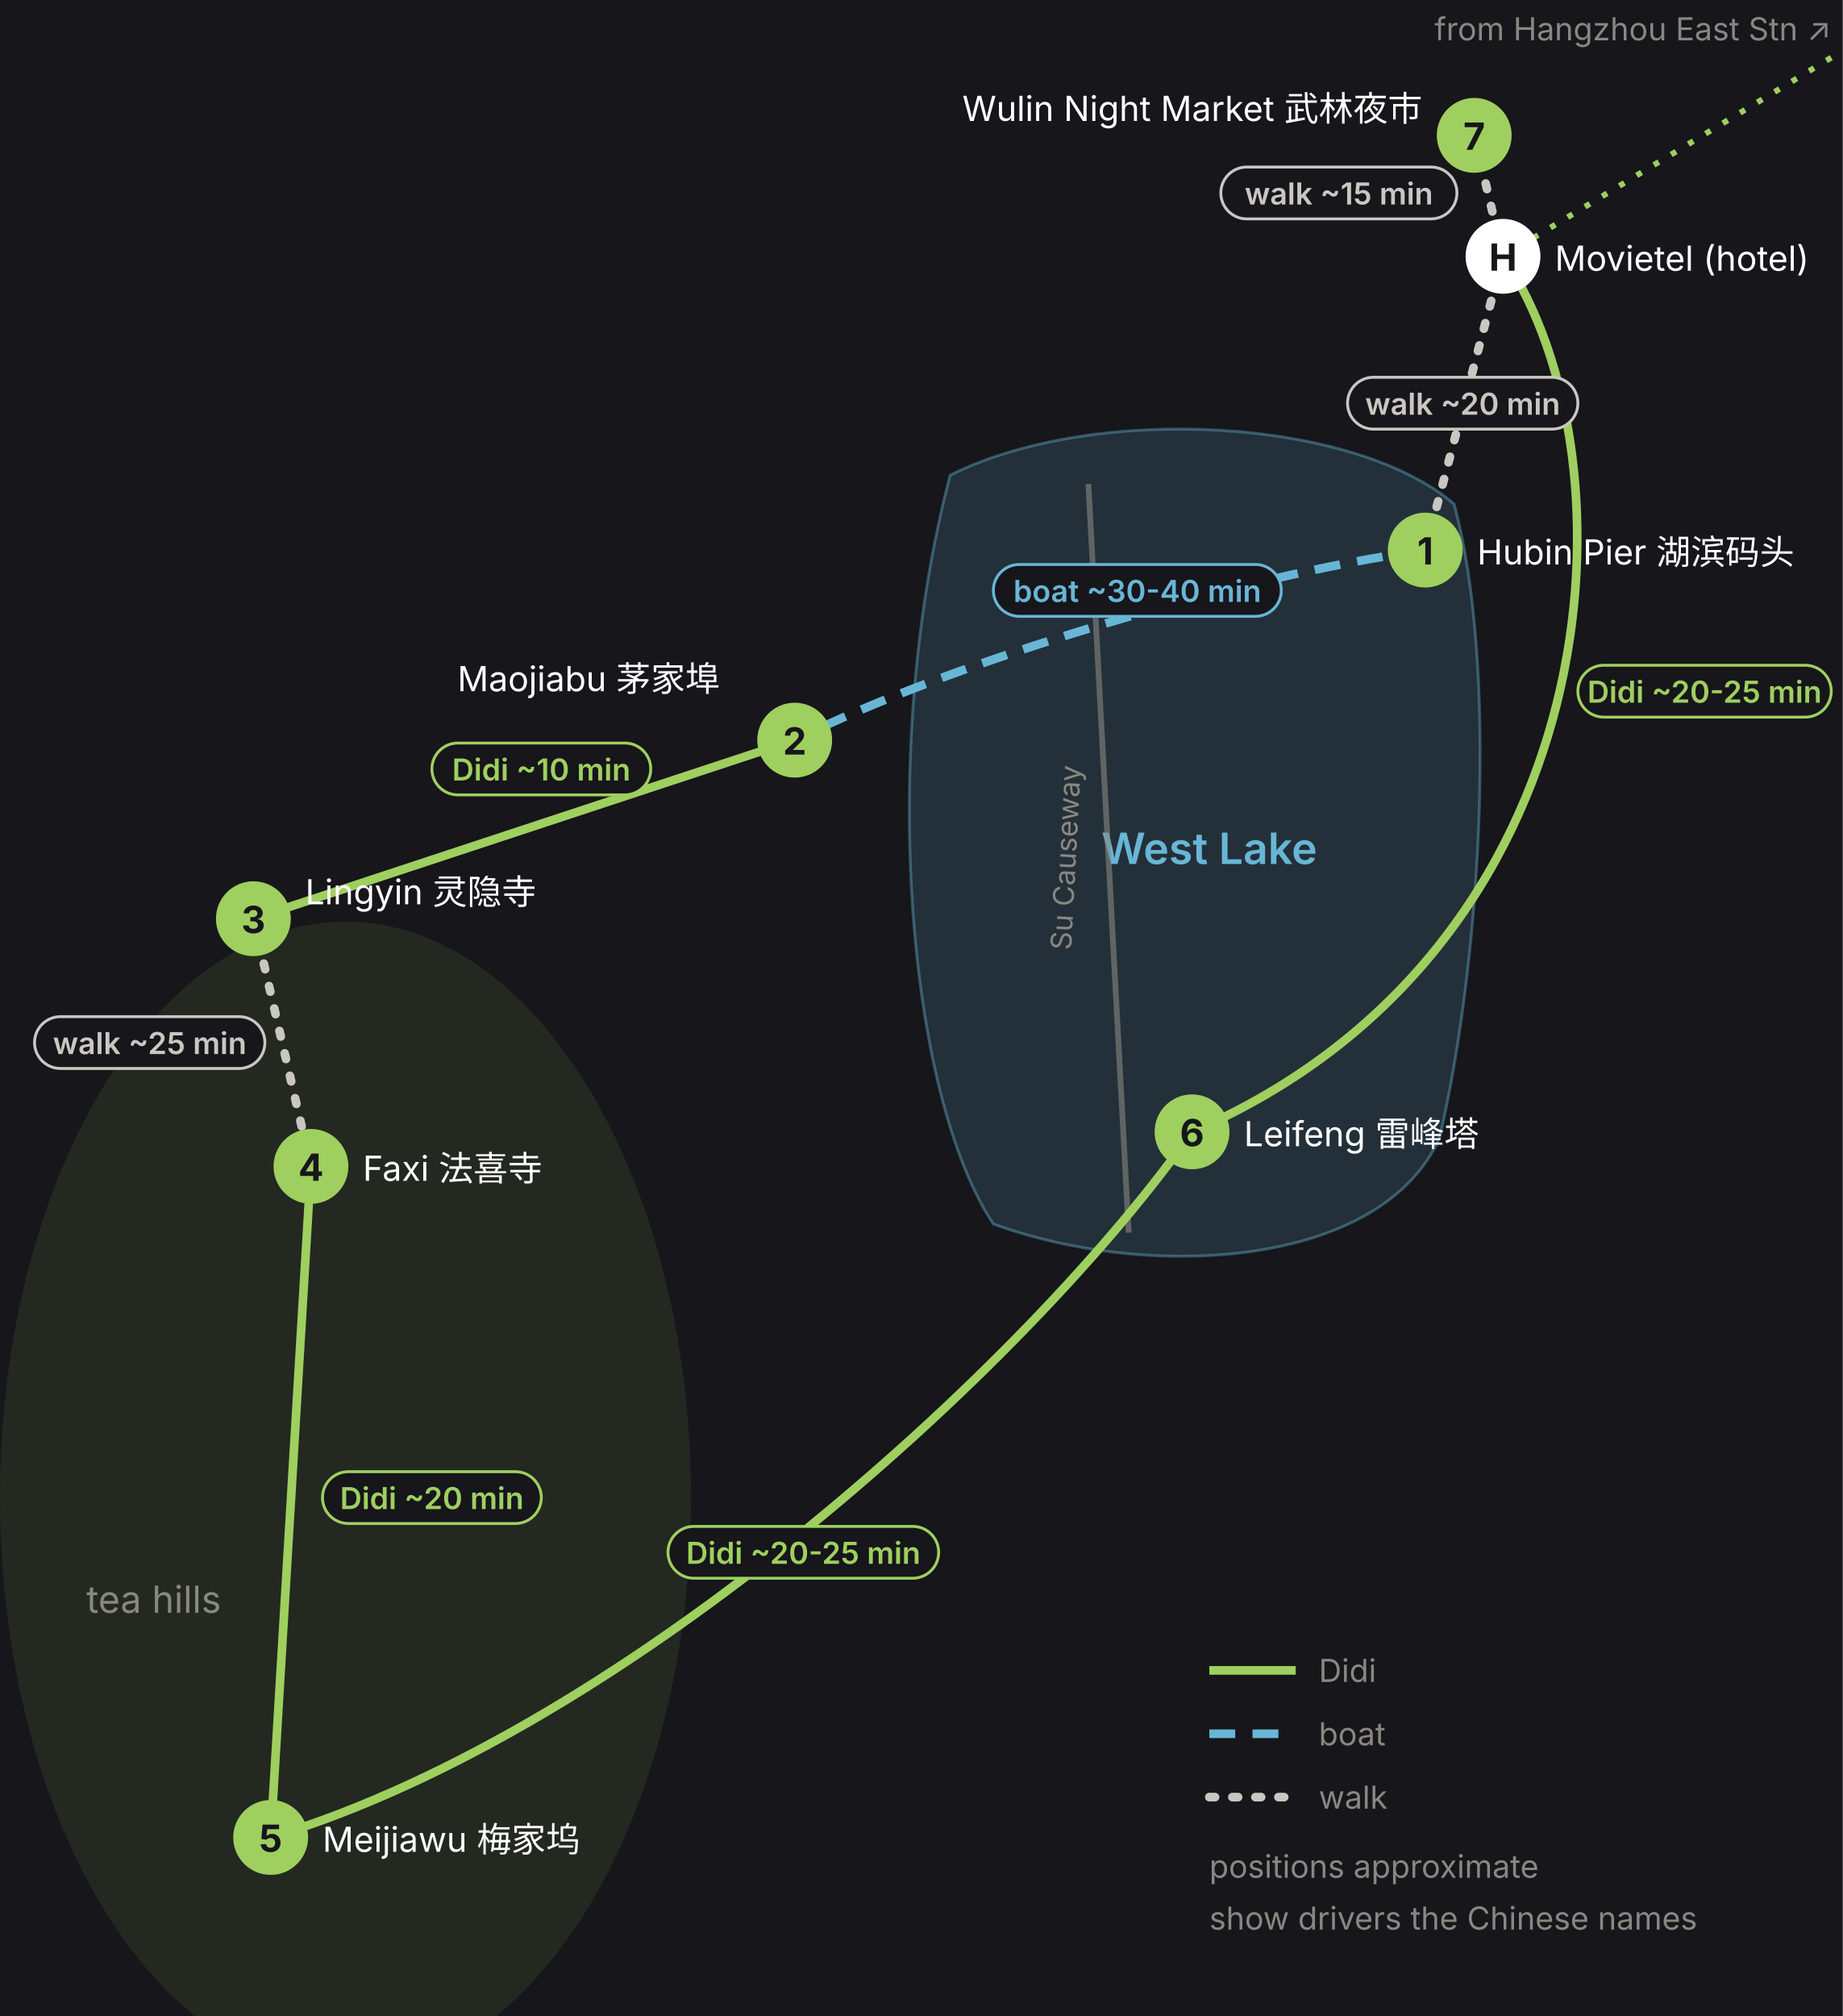
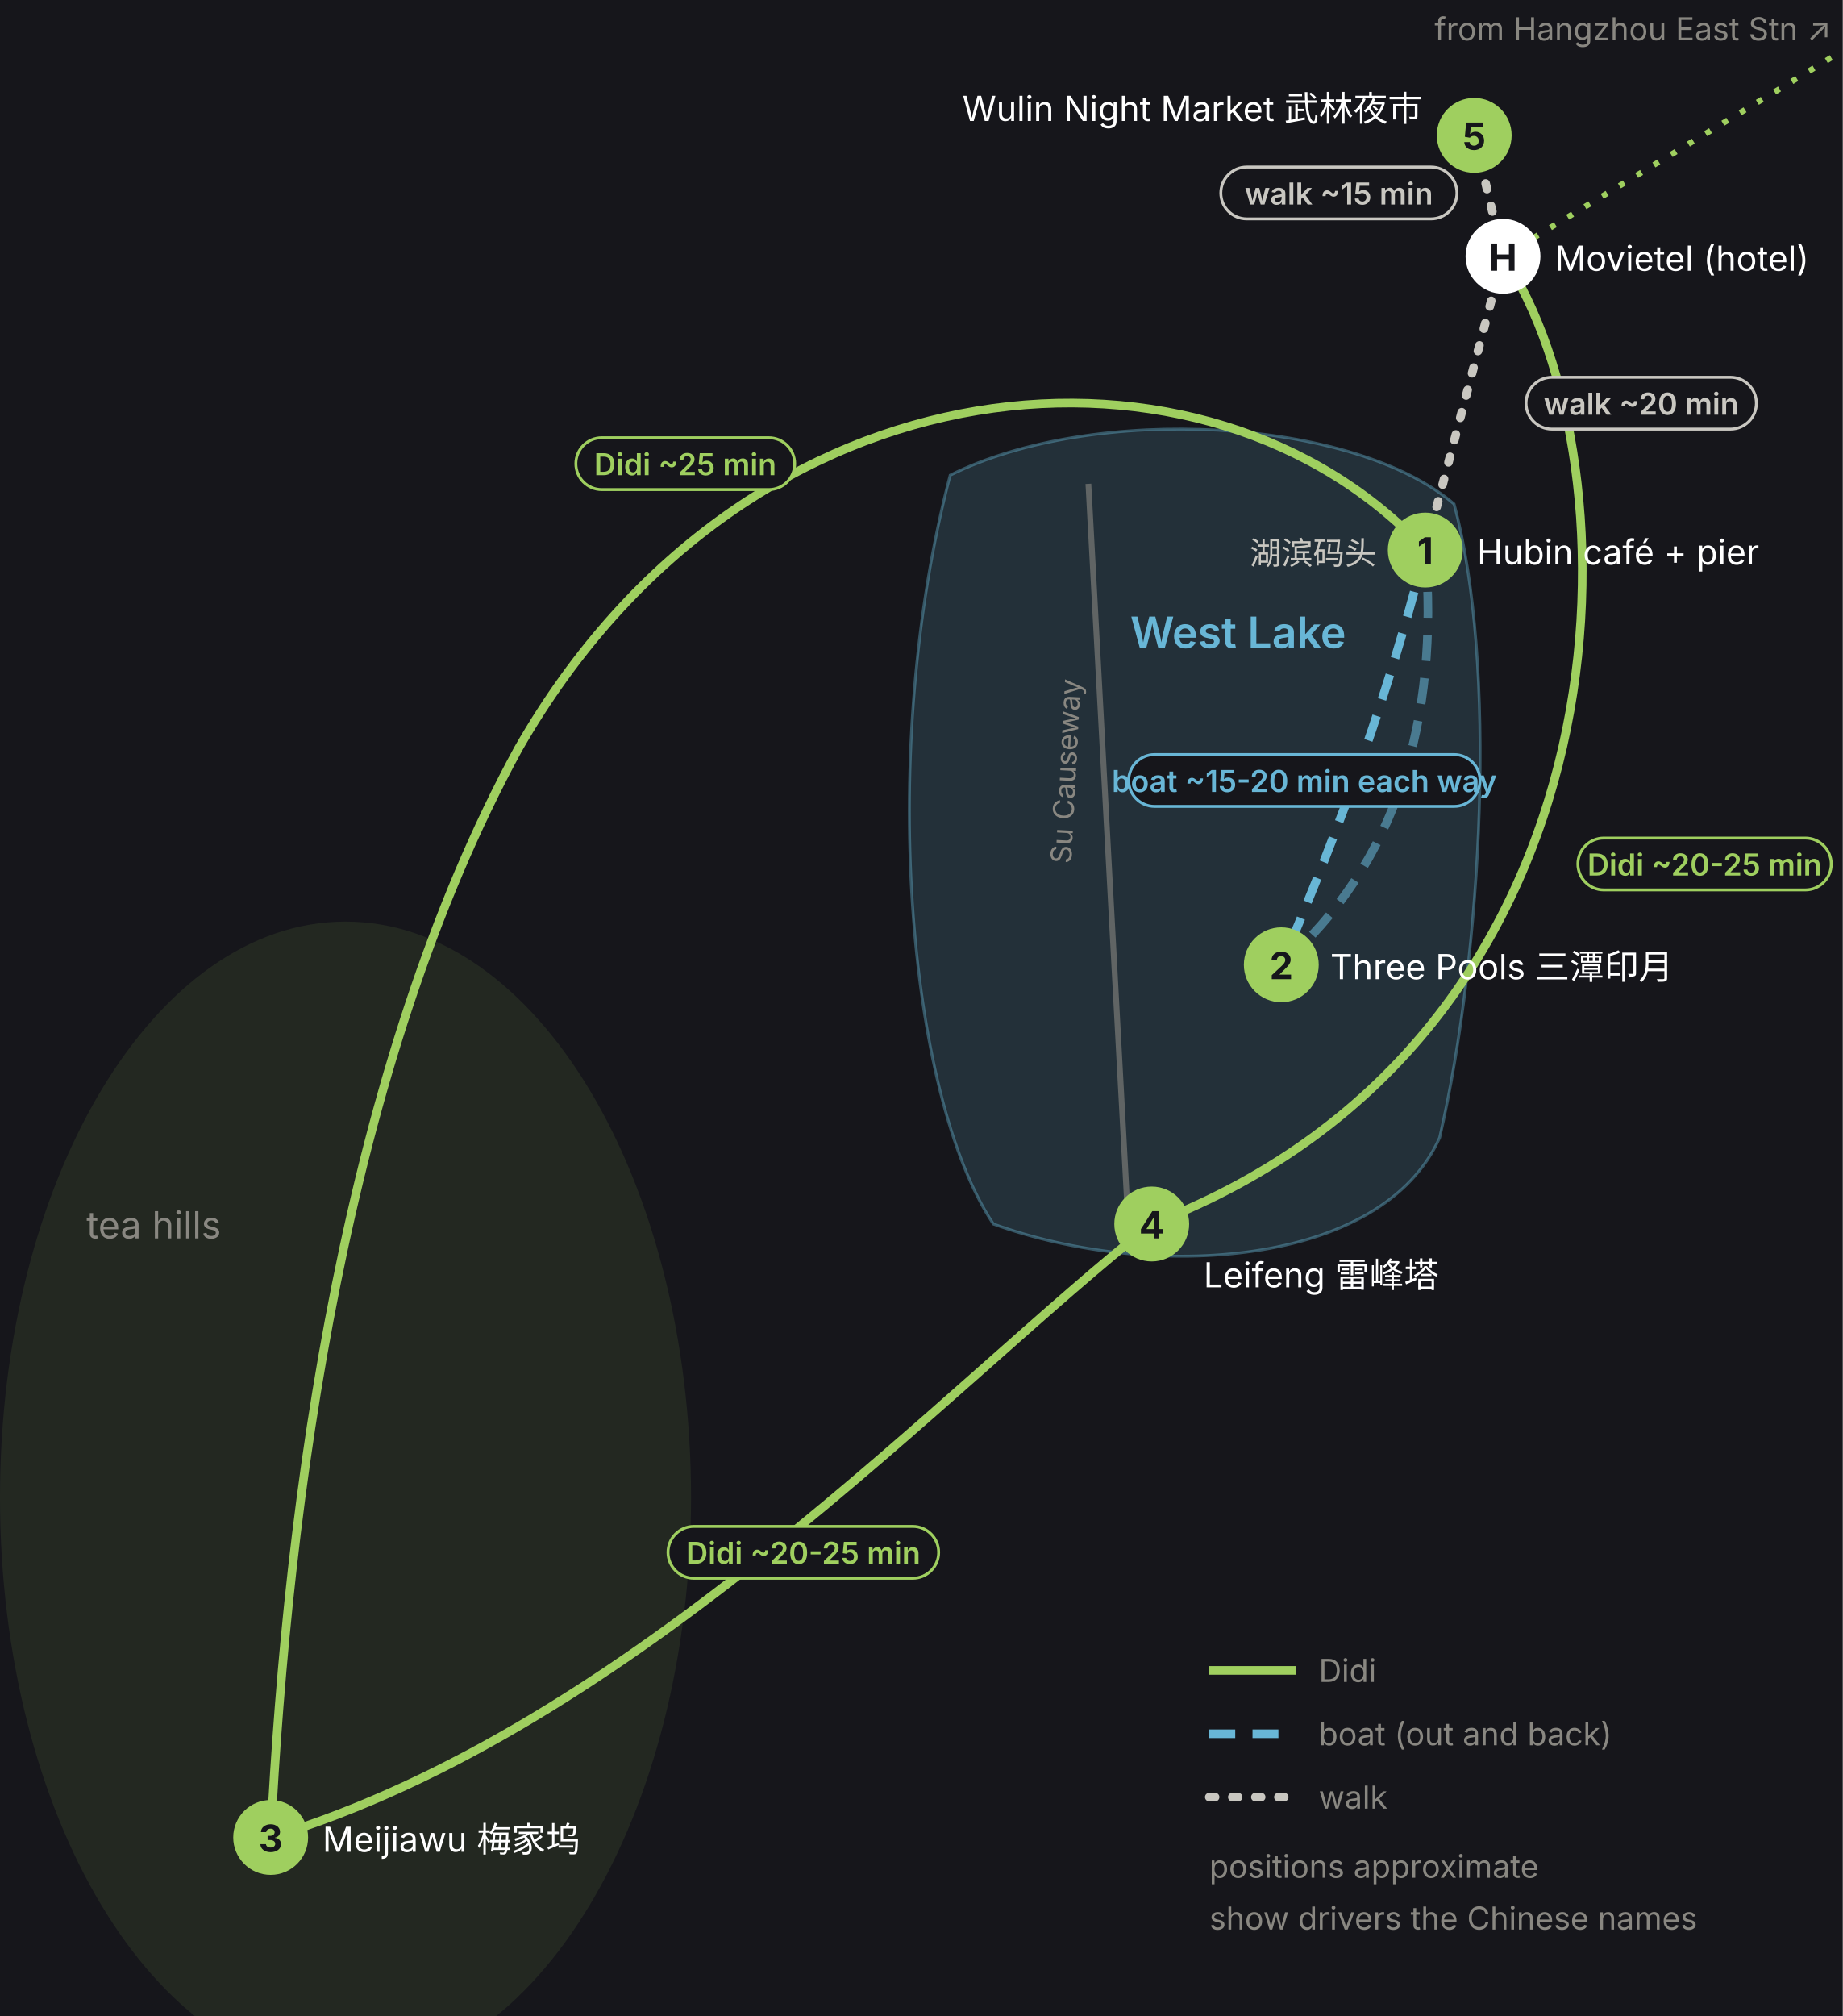
<svg xmlns="http://www.w3.org/2000/svg" viewBox="0 0 640 700" font-family="-apple-system,BlinkMacSystemFont,'Segoe UI',system-ui,sans-serif">
  <rect width="640" height="700" fill="#16161b" />
  <ellipse cx="120" cy="520" rx="120" ry="200" fill="#9fcf5f" fill-opacity="0.10" />
-   <text x="30" y="560" font-size="13" fill="#898781">tea hills</text>
+   <text x="30" y="430" font-size="13" fill="#898781">tea hills</text>
  <path d="M330 165 C 380 140, 470 145, 505 175 C 520 230, 515 330, 500 395 C 480 440, 400 445, 345 425 C 315 380, 305 260, 330 165 Z" fill="#68b6d6" fill-opacity="0.16" stroke="#68b6d6" stroke-opacity="0.4" />
-   <text x="420" y="300" font-size="15" fill="#68b6d6" text-anchor="middle" font-weight="600">West Lake</text>
+   <text x="430" y="225" font-size="15" fill="#68b6d6" text-anchor="middle" font-weight="600">West Lake</text>
  <line x1="378" y1="168" x2="392" y2="428" stroke="#898781" stroke-opacity="0.6" stroke-width="2" />
-   <text x="372" y="330" font-size="10" fill="#898781" transform="rotate(-87 372 330)">Su Causeway</text>
+   <text x="372" y="300" font-size="10" fill="#898781" transform="rotate(-87 372 300)">Su Causeway</text>
  <line x1="636" y1="20" x2="522" y2="89" stroke="#9fcf5f" stroke-width="2" stroke-dasharray="2 5" />
  <text x="636" y="14" font-size="11" fill="#898781" text-anchor="end">from Hangzhou East Stn ↗</text>
  <line x1="522" y1="89" x2="495" y2="191" stroke="#c9c7c1" stroke-width="3" stroke-dasharray="2 6" stroke-linecap="round" />
-   <path d="M495 191 C 430 200, 330 230, 276 257" fill="none" stroke="#68b6d6" stroke-width="3" stroke-dasharray="9 6" />
-   <line x1="276" y1="257" x2="88" y2="319" stroke="#9fcf5f" stroke-width="3" />
-   <line x1="88" y1="319" x2="108" y2="405" stroke="#c9c7c1" stroke-width="3" stroke-dasharray="2 6" stroke-linecap="round" />
-   <line x1="108" y1="405" x2="94" y2="638" stroke="#9fcf5f" stroke-width="3" />
-   <path d="M94 638 C 220 600, 360 470, 414 393" fill="none" stroke="#9fcf5f" stroke-width="3" />
-   <path d="M414 393 C 560 330, 570 160, 522 89" fill="none" stroke="#9fcf5f" stroke-width="3" />
+   <path d="M495 191 C 480 250, 460 300, 445 335" fill="none" stroke="#68b6d6" stroke-width="3" stroke-dasharray="9 6" />
+   <path d="M445 335 C 485 300, 500 250, 495 191" fill="none" stroke="#68b6d6" stroke-width="3" stroke-dasharray="9 6" stroke-opacity="0.55" />
+   <path d="M495 191 C 420 110, 260 120, 180 260 C 120 370, 100 520, 94 638" fill="none" stroke="#9fcf5f" stroke-width="3" />
+   <path d="M94 638 C 220 600, 330 480, 400 425" fill="none" stroke="#9fcf5f" stroke-width="3" />
+   <path d="M400 425 C 570 360, 570 160, 522 89" fill="none" stroke="#9fcf5f" stroke-width="3" />
  <line x1="522" y1="89" x2="512" y2="47" stroke="#c9c7c1" stroke-width="3" stroke-dasharray="2 6" stroke-linecap="round" />
  <g font-size="10.5" font-weight="600" text-anchor="middle">
-     <rect x="468" y="131" width="80" height="18" rx="9" fill="#16161b" stroke="#c9c7c1" />
-     <text x="508" y="144" fill="#c9c7c1">walk ~20 min</text>
-     <rect x="345" y="196" width="100" height="18" rx="9" fill="#16161b" stroke="#68b6d6" />
-     <text x="395" y="209" fill="#68b6d6">boat ~30-40 min</text>
-     <rect x="150" y="258" width="76" height="18" rx="9" fill="#16161b" stroke="#9fcf5f" />
-     <text x="188" y="271" fill="#9fcf5f">Didi ~10 min</text>
-     <rect x="12" y="353" width="80" height="18" rx="9" fill="#16161b" stroke="#c9c7c1" />
-     <text x="52" y="366" fill="#c9c7c1">walk ~25 min</text>
-     <rect x="112" y="511" width="76" height="18" rx="9" fill="#16161b" stroke="#9fcf5f" />
-     <text x="150" y="524" fill="#9fcf5f">Didi ~20 min</text>
+     <rect x="530" y="131" width="80" height="18" rx="9" fill="#16161b" stroke="#c9c7c1" />
+     <text x="570" y="144" fill="#c9c7c1">walk ~20 min</text>
+     <rect x="392" y="262" width="122" height="18" rx="9" fill="#16161b" stroke="#68b6d6" />
+     <text x="453" y="275" fill="#68b6d6">boat ~15-20 min each way</text>
+     <rect x="200" y="152" width="76" height="18" rx="9" fill="#16161b" stroke="#9fcf5f" />
+     <text x="238" y="165" fill="#9fcf5f">Didi ~25 min</text>
    <rect x="232" y="530" width="94" height="18" rx="9" fill="#16161b" stroke="#9fcf5f" />
    <text x="279" y="543" fill="#9fcf5f">Didi ~20-25 min</text>
-     <rect x="548" y="231" width="88" height="18" rx="9" fill="#16161b" stroke="#9fcf5f" />
-     <text x="592" y="244" fill="#9fcf5f">Didi ~20-25 min</text>
+     <rect x="548" y="291" width="88" height="18" rx="9" fill="#16161b" stroke="#9fcf5f" />
+     <text x="592" y="304" fill="#9fcf5f">Didi ~20-25 min</text>
    <rect x="424" y="58" width="82" height="18" rx="9" fill="#16161b" stroke="#c9c7c1" />
    <text x="465" y="71" fill="#c9c7c1">walk ~15 min</text>
  </g>
  <g font-size="13" font-weight="700" text-anchor="middle">
    <circle cx="522" cy="89" r="13" fill="#ffffff" />
    <text x="522" y="94" fill="#16161b">H</text>
    <circle cx="495" cy="191" r="13" fill="#9fcf5f" />
    <text x="495" y="196" fill="#16161b">1</text>
-     <circle cx="276" cy="257" r="13" fill="#9fcf5f" />
-     <text x="276" y="262" fill="#16161b">2</text>
-     <circle cx="88" cy="319" r="13" fill="#9fcf5f" />
-     <text x="88" y="324" fill="#16161b">3</text>
-     <circle cx="108" cy="405" r="13" fill="#9fcf5f" />
-     <text x="108" y="410" fill="#16161b">4</text>
+     <circle cx="445" cy="335" r="13" fill="#9fcf5f" />
+     <text x="445" y="340" fill="#16161b">2</text>
    <circle cx="94" cy="638" r="13" fill="#9fcf5f" />
-     <text x="94" y="643" fill="#16161b">5</text>
-     <circle cx="414" cy="393" r="13" fill="#9fcf5f" />
-     <text x="414" y="398" fill="#16161b">6</text>
+     <text x="94" y="643" fill="#16161b">3</text>
+     <circle cx="400" cy="425" r="13" fill="#9fcf5f" />
+     <text x="400" y="430" fill="#16161b">4</text>
    <circle cx="512" cy="47" r="13" fill="#9fcf5f" />
-     <text x="512" y="52" fill="#16161b">7</text>
+     <text x="512" y="52" fill="#16161b">5</text>
  </g>
  <g font-size="12" fill="#ffffff">
    <text x="540" y="94">Movietel (hotel)</text>
-     <text x="513" y="196">Hubin Pier 湖滨码头</text>
-     <text x="250" y="240" text-anchor="end">Maojiabu 茅家埠</text>
-     <text x="106" y="314">Lingyin 灵隐寺</text>
-     <text x="126" y="410">Faxi 法喜寺</text>
+     <text x="513" y="196">Hubin café + pier</text>
+     <text x="478" y="196" font-size="11" fill="#c9c7c1" text-anchor="end">湖滨码头</text>
+     <text x="462" y="340">Three Pools 三潭印月</text>
    <text x="112" y="643">Meijiawu 梅家坞</text>
-     <text x="432" y="398">Leifeng 雷峰塔</text>
+     <text x="418" y="447">Leifeng 雷峰塔</text>
    <text x="494" y="42" text-anchor="end">Wulin Night Market 武林夜市</text>
  </g>
  <g font-size="11" fill="#898781">
    <line x1="420" y1="580" x2="450" y2="580" stroke="#9fcf5f" stroke-width="3" />
    <text x="458" y="584">Didi</text>
    <line x1="420" y1="602" x2="450" y2="602" stroke="#68b6d6" stroke-width="3" stroke-dasharray="9 6" />
-     <text x="458" y="606">boat</text>
+     <text x="458" y="606">boat (out and back)</text>
    <line x1="420" y1="624" x2="450" y2="624" stroke="#c9c7c1" stroke-width="3" stroke-dasharray="2 6" stroke-linecap="round" />
    <text x="458" y="628">walk</text>
    <text x="420" y="652">positions approximate</text>
    <text x="420" y="670">show drivers the Chinese names</text>
  </g>
</svg>
